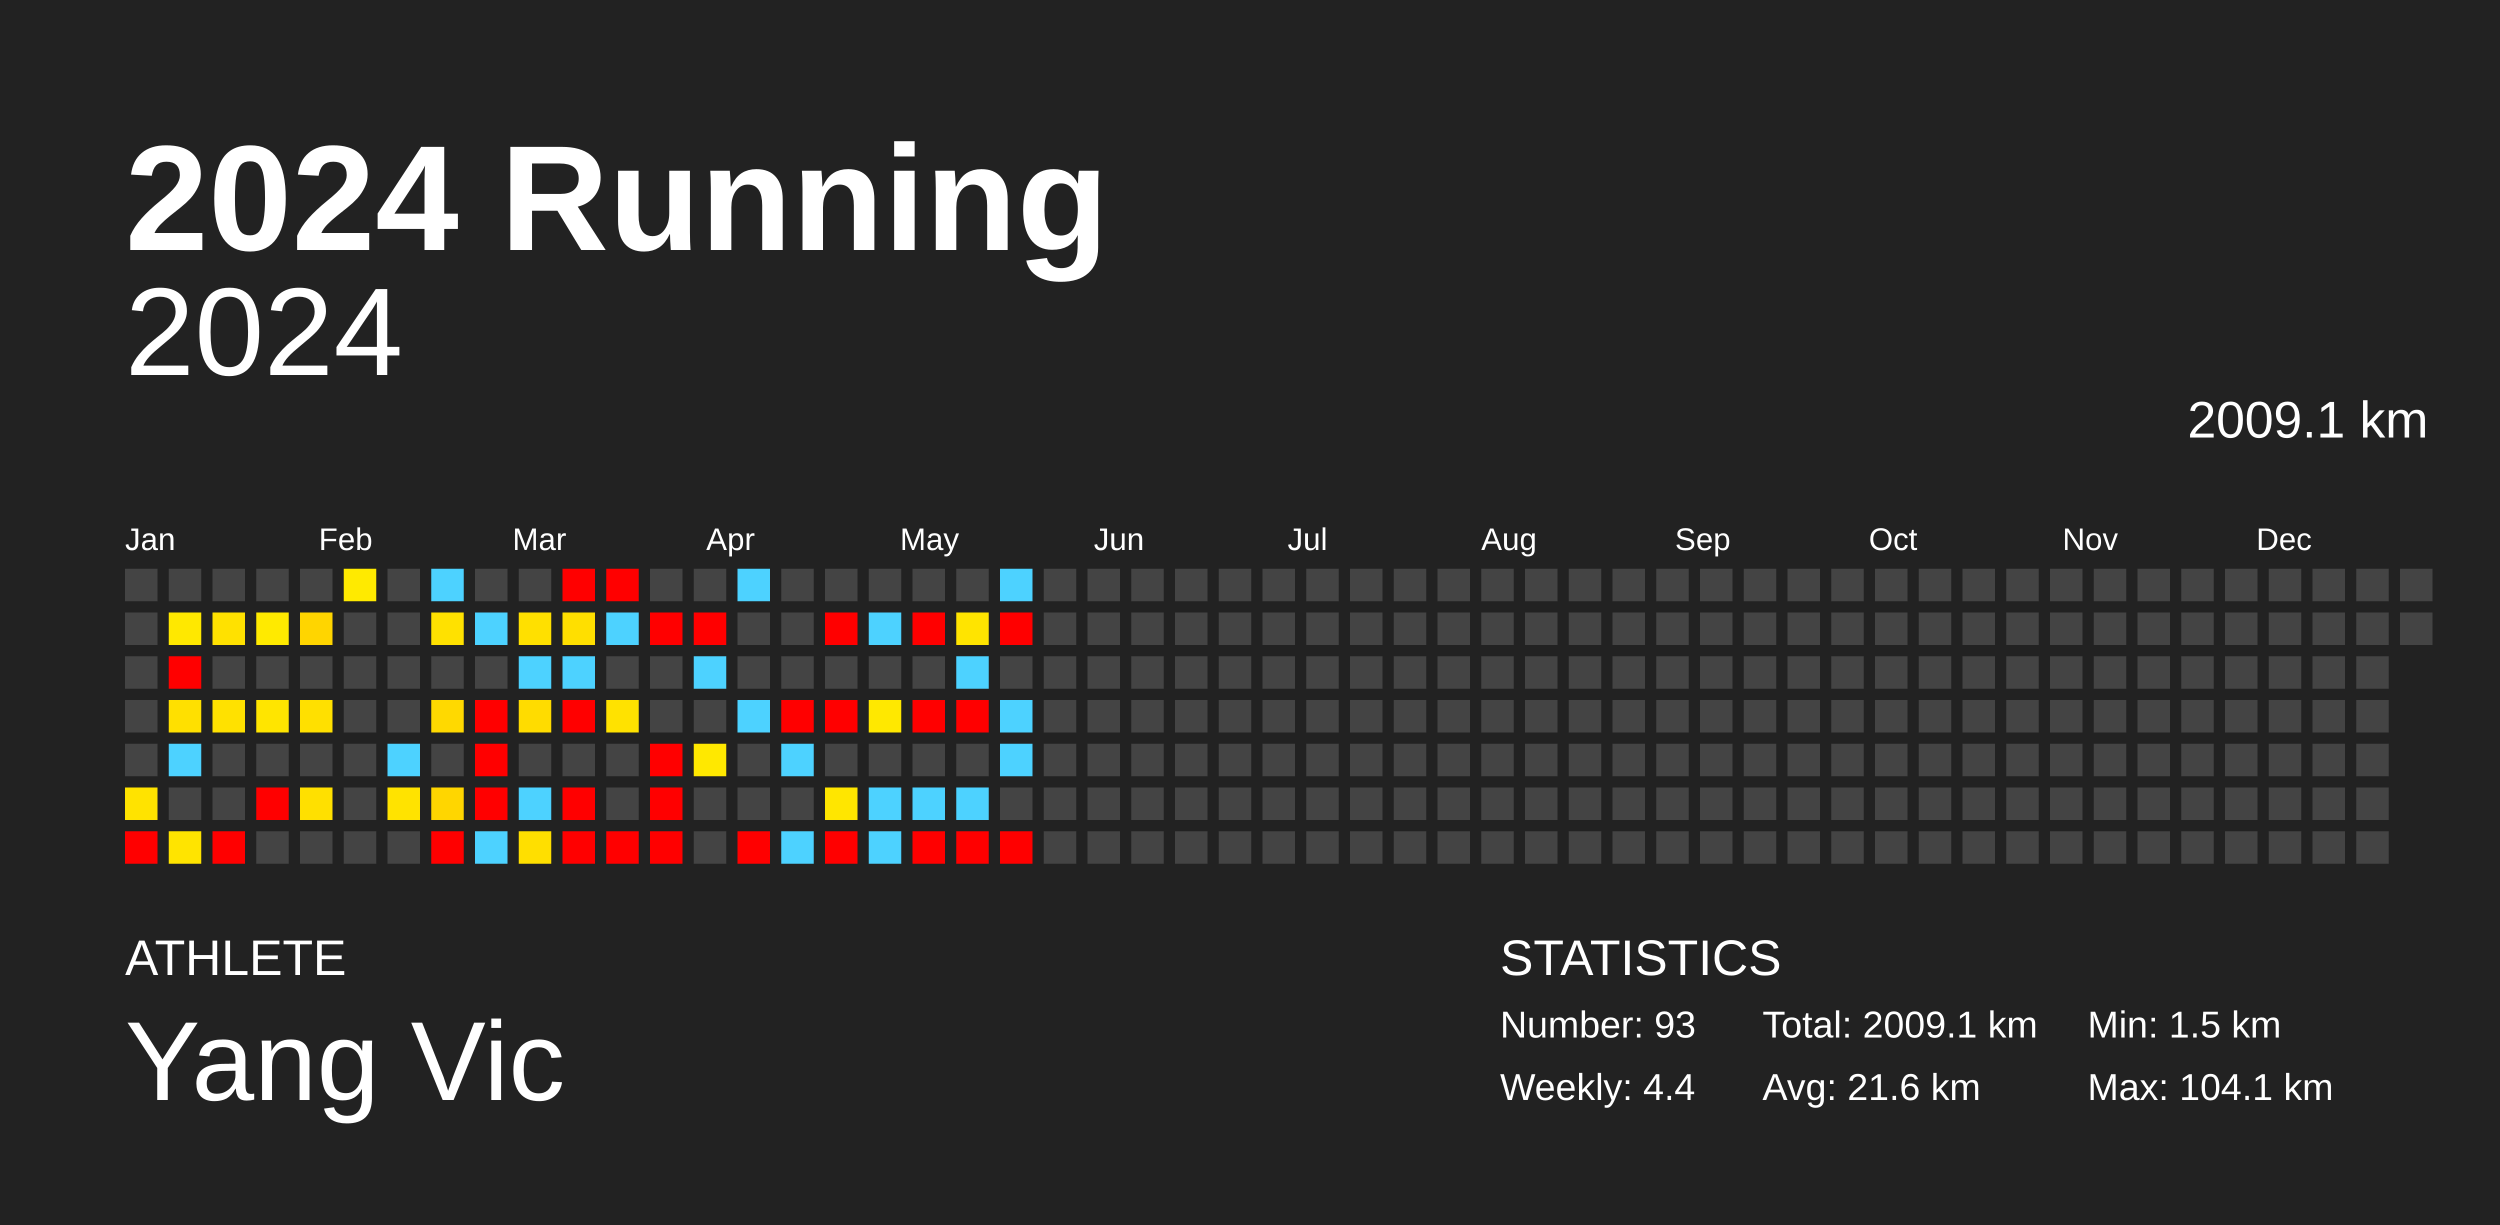
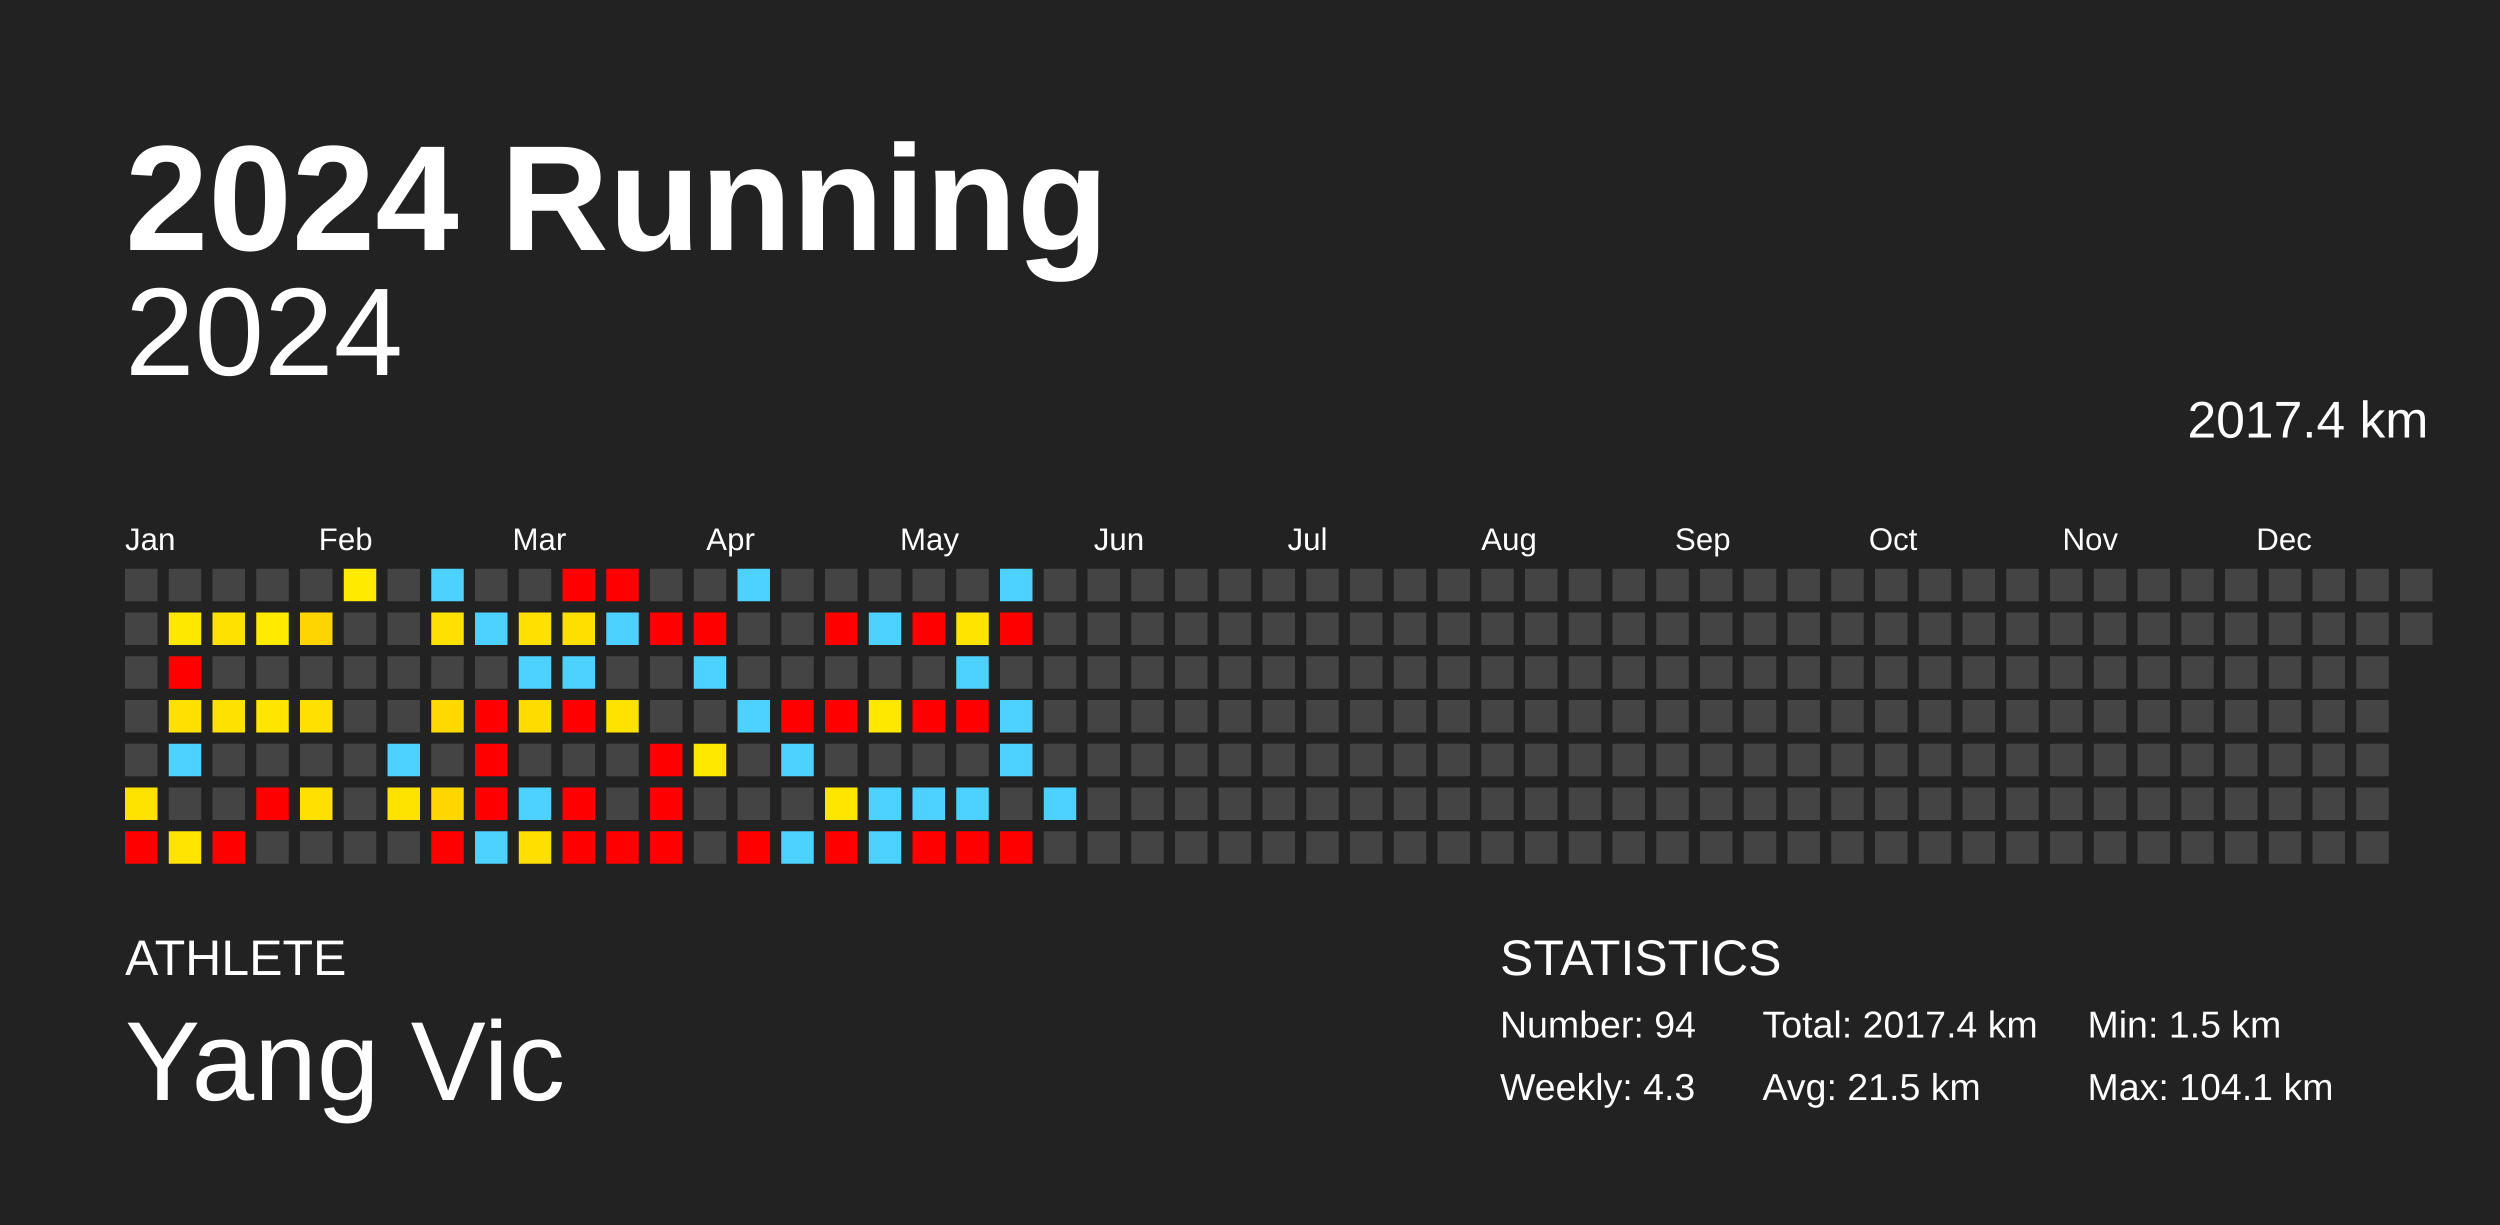
<svg xmlns="http://www.w3.org/2000/svg" baseProfile="full" height="98mm" version="1.1" viewBox="0,0,200,98" width="200mm">
  <defs />
  <rect fill="#222222" height="98" width="200" x="0" y="0" />
  <text fill="#FFFFFF" style="font-size:12px; font-family:Arial; font-weight:bold;" x="10" y="20">2024 Running</text>
  <text fill="#FFFFFF" style="font-size:4px; font-family:Arial" x="10" y="78">ATHLETE</text>
  <text fill="#FFFFFF" style="font-size:9px; font-family:Arial" x="10" y="88">Yang Vic</text>
  <text fill="#FFFFFF" style="font-size:4px; font-family:Arial" x="120" y="78">STATISTICS</text>
-   <text fill="#FFFFFF" style="font-size:3px; font-family:Arial" x="120" y="83">Number: 93</text>
-   <text fill="#FFFFFF" style="font-size:3px; font-family:Arial" x="120" y="88">Weekly: 4.4</text>
-   <text fill="#FFFFFF" style="font-size:3px; font-family:Arial" x="141" y="83">Total: 2009.1 km</text>
-   <text fill="#FFFFFF" style="font-size:3px; font-family:Arial" x="141" y="88">Avg: 21.6 km</text>
+   <text fill="#FFFFFF" style="font-size:3px; font-family:Arial" x="120" y="83">Number: 94</text>
+   <text fill="#FFFFFF" style="font-size:3px; font-family:Arial" x="120" y="88">Weekly: 4.3</text>
+   <text fill="#FFFFFF" style="font-size:3px; font-family:Arial" x="141" y="83">Total: 2017.4 km</text>
+   <text fill="#FFFFFF" style="font-size:3px; font-family:Arial" x="141" y="88">Avg: 21.5 km</text>
  <text fill="#FFFFFF" style="font-size:3px; font-family:Arial" x="167" y="83">Min: 1.5 km</text>
  <text fill="#FFFFFF" style="font-size:3px; font-family:Arial" x="167" y="88">Max: 104.1 km</text>
  <text alignment-baseline="hanging" fill="#FFFFFF" style="font-size:10.0px; font-family:Arial;" x="10" y="30">2024</text>
-   <text alignment-baseline="hanging" fill="#FFFFFF" style="font-size:4.125px; font-family:Arial;" x="175" y="35">2009.1 km</text>
+   <text alignment-baseline="hanging" fill="#FFFFFF" style="font-size:4.125px; font-family:Arial;" x="175" y="35">2017.4 km</text>
  <text fill="#FFFFFF" style="font-size:2.5px; font-family:Arial" x="10.0" y="44">Jan</text>
  <text fill="#FFFFFF" style="font-size:2.5px; font-family:Arial" x="25.5" y="44">Feb</text>
  <text fill="#FFFFFF" style="font-size:2.5px; font-family:Arial" x="41.0" y="44">Mar</text>
  <text fill="#FFFFFF" style="font-size:2.5px; font-family:Arial" x="56.5" y="44">Apr</text>
  <text fill="#FFFFFF" style="font-size:2.5px; font-family:Arial" x="72.0" y="44">May</text>
  <text fill="#FFFFFF" style="font-size:2.5px; font-family:Arial" x="87.5" y="44">Jun</text>
  <text fill="#FFFFFF" style="font-size:2.5px; font-family:Arial" x="103.0" y="44">Jul</text>
  <text fill="#FFFFFF" style="font-size:2.5px; font-family:Arial" x="118.5" y="44">Aug</text>
  <text fill="#FFFFFF" style="font-size:2.5px; font-family:Arial" x="134.0" y="44">Sep</text>
  <text fill="#FFFFFF" style="font-size:2.5px; font-family:Arial" x="149.5" y="44">Oct</text>
  <text fill="#FFFFFF" style="font-size:2.5px; font-family:Arial" x="165.0" y="44">Nov</text>
  <text fill="#FFFFFF" style="font-size:2.5px; font-family:Arial" x="180.5" y="44">Dec</text>
  <rect fill="#444444" height="2.6" width="2.6" x="10.0" y="45.5" />
  <rect fill="#444444" height="2.6" width="2.6" x="10.0" y="49.0" />
  <rect fill="#444444" height="2.6" width="2.6" x="10.0" y="52.5" />
  <rect fill="#444444" height="2.6" width="2.6" x="10.0" y="56.0" />
  <rect fill="#444444" height="2.6" width="2.6" x="10.0" y="59.5" />
  <rect fill="#ffe300" height="2.6" width="2.6" x="10.0" y="63.0" />
  <rect fill="red" height="2.6" width="2.6" x="10.0" y="66.5" />
  <rect fill="#444444" height="2.6" width="2.6" x="13.5" y="45.5" />
  <rect fill="#ffe800" height="2.6" width="2.6" x="13.5" y="49.0" />
  <rect fill="red" height="2.6" width="2.6" x="13.5" y="52.5" />
  <rect fill="#ffe000" height="2.6" width="2.6" x="13.5" y="56.0" />
  <rect fill="#4dd2ff" height="2.6" width="2.6" x="13.5" y="59.5" />
  <rect fill="#444444" height="2.6" width="2.6" x="13.5" y="63.0" />
  <rect fill="#ffe400" height="2.6" width="2.6" x="13.5" y="66.5" />
  <rect fill="#444444" height="2.6" width="2.6" x="17.0" y="45.5" />
  <rect fill="#ffe100" height="2.6" width="2.6" x="17.0" y="49.0" />
  <rect fill="#444444" height="2.6" width="2.6" x="17.0" y="52.5" />
  <rect fill="#ffe100" height="2.6" width="2.6" x="17.0" y="56.0" />
  <rect fill="#444444" height="2.6" width="2.6" x="17.0" y="59.5" />
  <rect fill="#444444" height="2.6" width="2.6" x="17.0" y="63.0" />
  <rect fill="red" height="2.6" width="2.6" x="17.0" y="66.5" />
  <rect fill="#444444" height="2.6" width="2.6" x="20.5" y="45.5" />
  <rect fill="#ffea00" height="2.6" width="2.6" x="20.5" y="49.0" />
  <rect fill="#444444" height="2.6" width="2.6" x="20.5" y="52.5" />
  <rect fill="#ffe500" height="2.6" width="2.6" x="20.5" y="56.0" />
  <rect fill="#444444" height="2.6" width="2.6" x="20.5" y="59.5" />
  <rect fill="red" height="2.6" width="2.6" x="20.5" y="63.0" />
  <rect fill="#444444" height="2.6" width="2.6" x="20.5" y="66.5" />
  <rect fill="#444444" height="2.6" width="2.6" x="24.0" y="45.5" />
  <rect fill="#ffd500" height="2.6" width="2.6" x="24.0" y="49.0" />
  <rect fill="#444444" height="2.6" width="2.6" x="24.0" y="52.5" />
  <rect fill="#ffe000" height="2.6" width="2.6" x="24.0" y="56.0" />
  <rect fill="#444444" height="2.6" width="2.6" x="24.0" y="59.5" />
  <rect fill="#ffe000" height="2.6" width="2.6" x="24.0" y="63.0" />
  <rect fill="#444444" height="2.6" width="2.6" x="24.0" y="66.5" />
  <rect fill="#ffea00" height="2.6" width="2.6" x="27.5" y="45.5" />
  <rect fill="#444444" height="2.6" width="2.6" x="27.5" y="49.0" />
  <rect fill="#444444" height="2.6" width="2.6" x="27.5" y="52.5" />
  <rect fill="#444444" height="2.6" width="2.6" x="27.5" y="56.0" />
  <rect fill="#444444" height="2.6" width="2.6" x="27.5" y="59.5" />
  <rect fill="#444444" height="2.6" width="2.6" x="27.5" y="63.0" />
  <rect fill="#444444" height="2.6" width="2.6" x="27.5" y="66.5" />
  <rect fill="#444444" height="2.6" width="2.6" x="31.0" y="45.5" />
  <rect fill="#444444" height="2.6" width="2.6" x="31.0" y="49.0" />
  <rect fill="#444444" height="2.6" width="2.6" x="31.0" y="52.5" />
  <rect fill="#444444" height="2.6" width="2.6" x="31.0" y="56.0" />
  <rect fill="#4dd2ff" height="2.6" width="2.6" x="31.0" y="59.5" />
  <rect fill="#ffe300" height="2.6" width="2.6" x="31.0" y="63.0" />
  <rect fill="#444444" height="2.6" width="2.6" x="31.0" y="66.5" />
  <rect fill="#4dd2ff" height="2.6" width="2.6" x="34.5" y="45.5" />
  <rect fill="#ffe100" height="2.6" width="2.6" x="34.5" y="49.0" />
  <rect fill="#444444" height="2.6" width="2.6" x="34.5" y="52.5" />
  <rect fill="#ffd900" height="2.6" width="2.6" x="34.5" y="56.0" />
  <rect fill="#444444" height="2.6" width="2.6" x="34.5" y="59.5" />
  <rect fill="#ffd600" height="2.6" width="2.6" x="34.5" y="63.0" />
  <rect fill="red" height="2.6" width="2.6" x="34.5" y="66.5" />
  <rect fill="#444444" height="2.6" width="2.6" x="38.0" y="45.5" />
  <rect fill="#4dd2ff" height="2.6" width="2.6" x="38.0" y="49.0" />
  <rect fill="#444444" height="2.6" width="2.6" x="38.0" y="52.5" />
  <rect fill="red" height="2.6" width="2.6" x="38.0" y="56.0" />
  <rect fill="red" height="2.6" width="2.6" x="38.0" y="59.5" />
  <rect fill="red" height="2.6" width="2.6" x="38.0" y="63.0" />
  <rect fill="#4dd2ff" height="2.6" width="2.6" x="38.0" y="66.5" />
  <rect fill="#444444" height="2.6" width="2.6" x="41.5" y="45.5" />
  <rect fill="#ffe000" height="2.6" width="2.6" x="41.5" y="49.0" />
  <rect fill="#4dd2ff" height="2.6" width="2.6" x="41.5" y="52.5" />
  <rect fill="#ffdc00" height="2.6" width="2.6" x="41.5" y="56.0" />
  <rect fill="#444444" height="2.6" width="2.6" x="41.5" y="59.5" />
  <rect fill="#4dd2ff" height="2.6" width="2.6" x="41.5" y="63.0" />
  <rect fill="#ffdf00" height="2.6" width="2.6" x="41.5" y="66.5" />
  <rect fill="red" height="2.6" width="2.6" x="45.0" y="45.5" />
  <rect fill="#ffdf00" height="2.6" width="2.6" x="45.0" y="49.0" />
  <rect fill="#4dd2ff" height="2.6" width="2.6" x="45.0" y="52.5" />
  <rect fill="red" height="2.6" width="2.6" x="45.0" y="56.0" />
  <rect fill="#444444" height="2.6" width="2.6" x="45.0" y="59.5" />
  <rect fill="red" height="2.6" width="2.6" x="45.0" y="63.0" />
  <rect fill="red" height="2.6" width="2.6" x="45.0" y="66.5" />
  <rect fill="red" height="2.6" width="2.6" x="48.5" y="45.5" />
  <rect fill="#4dd2ff" height="2.6" width="2.6" x="48.5" y="49.0" />
  <rect fill="#444444" height="2.6" width="2.6" x="48.5" y="52.5" />
  <rect fill="#ffe200" height="2.6" width="2.6" x="48.5" y="56.0" />
  <rect fill="#444444" height="2.6" width="2.6" x="48.5" y="59.5" />
  <rect fill="#444444" height="2.6" width="2.6" x="48.5" y="63.0" />
  <rect fill="red" height="2.6" width="2.6" x="48.5" y="66.5" />
  <rect fill="#444444" height="2.6" width="2.6" x="52.0" y="45.5" />
  <rect fill="red" height="2.6" width="2.6" x="52.0" y="49.0" />
  <rect fill="#444444" height="2.6" width="2.6" x="52.0" y="52.5" />
  <rect fill="#444444" height="2.6" width="2.6" x="52.0" y="56.0" />
  <rect fill="red" height="2.6" width="2.6" x="52.0" y="59.5" />
  <rect fill="red" height="2.6" width="2.6" x="52.0" y="63.0" />
  <rect fill="red" height="2.6" width="2.6" x="52.0" y="66.5" />
  <rect fill="#444444" height="2.6" width="2.6" x="55.5" y="45.5" />
  <rect fill="red" height="2.6" width="2.6" x="55.5" y="49.0" />
  <rect fill="#4dd2ff" height="2.6" width="2.6" x="55.5" y="52.5" />
  <rect fill="#444444" height="2.6" width="2.6" x="55.5" y="56.0" />
  <rect fill="#ffe800" height="2.6" width="2.6" x="55.5" y="59.5" />
  <rect fill="#444444" height="2.6" width="2.6" x="55.5" y="63.0" />
  <rect fill="#444444" height="2.6" width="2.6" x="55.5" y="66.5" />
  <rect fill="#4dd2ff" height="2.6" width="2.6" x="59.0" y="45.5" />
  <rect fill="#444444" height="2.6" width="2.6" x="59.0" y="49.0" />
  <rect fill="#444444" height="2.6" width="2.6" x="59.0" y="52.5" />
  <rect fill="#4dd2ff" height="2.6" width="2.6" x="59.0" y="56.0" />
  <rect fill="#444444" height="2.6" width="2.6" x="59.0" y="59.5" />
  <rect fill="#444444" height="2.6" width="2.6" x="59.0" y="63.0" />
  <rect fill="red" height="2.6" width="2.6" x="59.0" y="66.5" />
  <rect fill="#444444" height="2.6" width="2.6" x="62.5" y="45.5" />
  <rect fill="#444444" height="2.6" width="2.6" x="62.5" y="49.0" />
  <rect fill="#444444" height="2.6" width="2.6" x="62.5" y="52.5" />
  <rect fill="red" height="2.6" width="2.6" x="62.5" y="56.0" />
  <rect fill="#4dd2ff" height="2.6" width="2.6" x="62.5" y="59.5" />
  <rect fill="#444444" height="2.6" width="2.6" x="62.5" y="63.0" />
  <rect fill="#4dd2ff" height="2.6" width="2.6" x="62.5" y="66.5" />
  <rect fill="#444444" height="2.6" width="2.6" x="66.0" y="45.5" />
  <rect fill="red" height="2.6" width="2.6" x="66.0" y="49.0" />
  <rect fill="#444444" height="2.6" width="2.6" x="66.0" y="52.5" />
  <rect fill="red" height="2.6" width="2.6" x="66.0" y="56.0" />
  <rect fill="#444444" height="2.6" width="2.6" x="66.0" y="59.5" />
  <rect fill="#ffe600" height="2.6" width="2.6" x="66.0" y="63.0" />
  <rect fill="red" height="2.6" width="2.6" x="66.0" y="66.5" />
  <rect fill="#444444" height="2.6" width="2.6" x="69.5" y="45.5" />
  <rect fill="#4dd2ff" height="2.6" width="2.6" x="69.5" y="49.0" />
  <rect fill="#444444" height="2.6" width="2.6" x="69.5" y="52.5" />
  <rect fill="#ffe800" height="2.6" width="2.6" x="69.5" y="56.0" />
  <rect fill="#444444" height="2.6" width="2.6" x="69.5" y="59.5" />
  <rect fill="#4dd2ff" height="2.6" width="2.6" x="69.5" y="63.0" />
  <rect fill="#4dd2ff" height="2.6" width="2.6" x="69.5" y="66.5" />
  <rect fill="#444444" height="2.6" width="2.6" x="73.0" y="45.5" />
  <rect fill="red" height="2.6" width="2.6" x="73.0" y="49.0" />
  <rect fill="#444444" height="2.6" width="2.6" x="73.0" y="52.5" />
  <rect fill="red" height="2.6" width="2.6" x="73.0" y="56.0" />
  <rect fill="#444444" height="2.6" width="2.6" x="73.0" y="59.5" />
  <rect fill="#4dd2ff" height="2.6" width="2.6" x="73.0" y="63.0" />
  <rect fill="red" height="2.6" width="2.6" x="73.0" y="66.5" />
  <rect fill="#444444" height="2.6" width="2.6" x="76.5" y="45.5" />
  <rect fill="#ffe400" height="2.6" width="2.6" x="76.5" y="49.0" />
  <rect fill="#4dd2ff" height="2.6" width="2.6" x="76.5" y="52.5" />
  <rect fill="red" height="2.6" width="2.6" x="76.5" y="56.0" />
  <rect fill="#444444" height="2.6" width="2.6" x="76.5" y="59.5" />
  <rect fill="#4dd2ff" height="2.6" width="2.6" x="76.5" y="63.0" />
  <rect fill="red" height="2.6" width="2.6" x="76.5" y="66.5" />
  <rect fill="#4dd2ff" height="2.6" width="2.6" x="80.0" y="45.5" />
  <rect fill="red" height="2.6" width="2.6" x="80.0" y="49.0" />
  <rect fill="#444444" height="2.6" width="2.6" x="80.0" y="52.5" />
  <rect fill="#4dd2ff" height="2.6" width="2.6" x="80.0" y="56.0" />
  <rect fill="#4dd2ff" height="2.6" width="2.6" x="80.0" y="59.5" />
  <rect fill="#444444" height="2.6" width="2.6" x="80.0" y="63.0" />
  <rect fill="red" height="2.6" width="2.6" x="80.0" y="66.5" />
  <rect fill="#444444" height="2.6" width="2.6" x="83.5" y="45.5" />
  <rect fill="#444444" height="2.6" width="2.6" x="83.5" y="49.0" />
  <rect fill="#444444" height="2.6" width="2.6" x="83.5" y="52.5" />
  <rect fill="#444444" height="2.6" width="2.6" x="83.5" y="56.0" />
  <rect fill="#444444" height="2.6" width="2.6" x="83.5" y="59.5" />
-   <rect fill="#444444" height="2.6" width="2.6" x="83.5" y="63.0" />
+   <rect fill="#4dd2ff" height="2.6" width="2.6" x="83.5" y="63.0" />
  <rect fill="#444444" height="2.6" width="2.6" x="83.5" y="66.5" />
  <rect fill="#444444" height="2.6" width="2.6" x="87.0" y="45.5" />
  <rect fill="#444444" height="2.6" width="2.6" x="87.0" y="49.0" />
  <rect fill="#444444" height="2.6" width="2.6" x="87.0" y="52.5" />
  <rect fill="#444444" height="2.6" width="2.6" x="87.0" y="56.0" />
  <rect fill="#444444" height="2.6" width="2.6" x="87.0" y="59.5" />
  <rect fill="#444444" height="2.6" width="2.6" x="87.0" y="63.0" />
  <rect fill="#444444" height="2.6" width="2.6" x="87.0" y="66.5" />
  <rect fill="#444444" height="2.6" width="2.6" x="90.5" y="45.5" />
  <rect fill="#444444" height="2.6" width="2.6" x="90.5" y="49.0" />
  <rect fill="#444444" height="2.6" width="2.6" x="90.5" y="52.5" />
  <rect fill="#444444" height="2.6" width="2.6" x="90.5" y="56.0" />
  <rect fill="#444444" height="2.6" width="2.6" x="90.5" y="59.5" />
  <rect fill="#444444" height="2.6" width="2.6" x="90.5" y="63.0" />
  <rect fill="#444444" height="2.6" width="2.6" x="90.5" y="66.5" />
  <rect fill="#444444" height="2.6" width="2.6" x="94.0" y="45.5" />
  <rect fill="#444444" height="2.6" width="2.6" x="94.0" y="49.0" />
  <rect fill="#444444" height="2.6" width="2.6" x="94.0" y="52.5" />
  <rect fill="#444444" height="2.6" width="2.6" x="94.0" y="56.0" />
  <rect fill="#444444" height="2.6" width="2.6" x="94.0" y="59.5" />
  <rect fill="#444444" height="2.6" width="2.6" x="94.0" y="63.0" />
  <rect fill="#444444" height="2.6" width="2.6" x="94.0" y="66.5" />
  <rect fill="#444444" height="2.6" width="2.6" x="97.5" y="45.5" />
  <rect fill="#444444" height="2.6" width="2.6" x="97.5" y="49.0" />
  <rect fill="#444444" height="2.6" width="2.6" x="97.5" y="52.5" />
  <rect fill="#444444" height="2.6" width="2.6" x="97.5" y="56.0" />
  <rect fill="#444444" height="2.6" width="2.6" x="97.5" y="59.5" />
  <rect fill="#444444" height="2.6" width="2.6" x="97.5" y="63.0" />
  <rect fill="#444444" height="2.6" width="2.6" x="97.5" y="66.5" />
  <rect fill="#444444" height="2.6" width="2.6" x="101.0" y="45.5" />
  <rect fill="#444444" height="2.6" width="2.6" x="101.0" y="49.0" />
  <rect fill="#444444" height="2.6" width="2.6" x="101.0" y="52.5" />
  <rect fill="#444444" height="2.6" width="2.6" x="101.0" y="56.0" />
  <rect fill="#444444" height="2.6" width="2.6" x="101.0" y="59.5" />
  <rect fill="#444444" height="2.6" width="2.6" x="101.0" y="63.0" />
  <rect fill="#444444" height="2.6" width="2.6" x="101.0" y="66.5" />
  <rect fill="#444444" height="2.6" width="2.6" x="104.5" y="45.5" />
  <rect fill="#444444" height="2.6" width="2.6" x="104.5" y="49.0" />
  <rect fill="#444444" height="2.6" width="2.6" x="104.5" y="52.5" />
  <rect fill="#444444" height="2.6" width="2.6" x="104.5" y="56.0" />
  <rect fill="#444444" height="2.6" width="2.6" x="104.5" y="59.5" />
  <rect fill="#444444" height="2.6" width="2.6" x="104.5" y="63.0" />
  <rect fill="#444444" height="2.6" width="2.6" x="104.5" y="66.5" />
  <rect fill="#444444" height="2.6" width="2.6" x="108.0" y="45.5" />
  <rect fill="#444444" height="2.6" width="2.6" x="108.0" y="49.0" />
  <rect fill="#444444" height="2.6" width="2.6" x="108.0" y="52.5" />
  <rect fill="#444444" height="2.6" width="2.6" x="108.0" y="56.0" />
  <rect fill="#444444" height="2.6" width="2.6" x="108.0" y="59.5" />
  <rect fill="#444444" height="2.6" width="2.6" x="108.0" y="63.0" />
  <rect fill="#444444" height="2.6" width="2.6" x="108.0" y="66.5" />
  <rect fill="#444444" height="2.6" width="2.6" x="111.5" y="45.5" />
  <rect fill="#444444" height="2.6" width="2.6" x="111.5" y="49.0" />
  <rect fill="#444444" height="2.6" width="2.6" x="111.5" y="52.5" />
  <rect fill="#444444" height="2.6" width="2.6" x="111.5" y="56.0" />
  <rect fill="#444444" height="2.6" width="2.6" x="111.5" y="59.5" />
  <rect fill="#444444" height="2.6" width="2.6" x="111.5" y="63.0" />
  <rect fill="#444444" height="2.6" width="2.6" x="111.5" y="66.5" />
  <rect fill="#444444" height="2.6" width="2.6" x="115.0" y="45.5" />
  <rect fill="#444444" height="2.6" width="2.6" x="115.0" y="49.0" />
  <rect fill="#444444" height="2.6" width="2.6" x="115.0" y="52.5" />
  <rect fill="#444444" height="2.6" width="2.6" x="115.0" y="56.0" />
  <rect fill="#444444" height="2.6" width="2.6" x="115.0" y="59.5" />
  <rect fill="#444444" height="2.6" width="2.6" x="115.0" y="63.0" />
  <rect fill="#444444" height="2.6" width="2.6" x="115.0" y="66.5" />
  <rect fill="#444444" height="2.6" width="2.6" x="118.5" y="45.5" />
  <rect fill="#444444" height="2.6" width="2.6" x="118.5" y="49.0" />
  <rect fill="#444444" height="2.6" width="2.6" x="118.5" y="52.5" />
  <rect fill="#444444" height="2.6" width="2.6" x="118.5" y="56.0" />
  <rect fill="#444444" height="2.6" width="2.6" x="118.5" y="59.5" />
  <rect fill="#444444" height="2.6" width="2.6" x="118.5" y="63.0" />
  <rect fill="#444444" height="2.6" width="2.6" x="118.5" y="66.5" />
  <rect fill="#444444" height="2.6" width="2.6" x="122.0" y="45.5" />
  <rect fill="#444444" height="2.6" width="2.6" x="122.0" y="49.0" />
  <rect fill="#444444" height="2.6" width="2.6" x="122.0" y="52.5" />
  <rect fill="#444444" height="2.6" width="2.6" x="122.0" y="56.0" />
  <rect fill="#444444" height="2.6" width="2.6" x="122.0" y="59.5" />
  <rect fill="#444444" height="2.6" width="2.6" x="122.0" y="63.0" />
  <rect fill="#444444" height="2.6" width="2.6" x="122.0" y="66.5" />
  <rect fill="#444444" height="2.6" width="2.6" x="125.5" y="45.5" />
  <rect fill="#444444" height="2.6" width="2.6" x="125.5" y="49.0" />
  <rect fill="#444444" height="2.6" width="2.6" x="125.5" y="52.5" />
  <rect fill="#444444" height="2.6" width="2.6" x="125.5" y="56.0" />
  <rect fill="#444444" height="2.6" width="2.6" x="125.5" y="59.5" />
  <rect fill="#444444" height="2.6" width="2.6" x="125.5" y="63.0" />
  <rect fill="#444444" height="2.6" width="2.6" x="125.5" y="66.5" />
  <rect fill="#444444" height="2.6" width="2.6" x="129.0" y="45.5" />
  <rect fill="#444444" height="2.6" width="2.6" x="129.0" y="49.0" />
  <rect fill="#444444" height="2.6" width="2.6" x="129.0" y="52.5" />
  <rect fill="#444444" height="2.6" width="2.6" x="129.0" y="56.0" />
  <rect fill="#444444" height="2.6" width="2.6" x="129.0" y="59.5" />
  <rect fill="#444444" height="2.6" width="2.6" x="129.0" y="63.0" />
  <rect fill="#444444" height="2.6" width="2.6" x="129.0" y="66.5" />
  <rect fill="#444444" height="2.6" width="2.6" x="132.5" y="45.5" />
  <rect fill="#444444" height="2.6" width="2.6" x="132.5" y="49.0" />
  <rect fill="#444444" height="2.6" width="2.6" x="132.5" y="52.5" />
  <rect fill="#444444" height="2.6" width="2.6" x="132.5" y="56.0" />
  <rect fill="#444444" height="2.6" width="2.6" x="132.5" y="59.5" />
  <rect fill="#444444" height="2.6" width="2.6" x="132.5" y="63.0" />
  <rect fill="#444444" height="2.6" width="2.6" x="132.5" y="66.5" />
  <rect fill="#444444" height="2.6" width="2.6" x="136.0" y="45.5" />
  <rect fill="#444444" height="2.6" width="2.6" x="136.0" y="49.0" />
  <rect fill="#444444" height="2.6" width="2.6" x="136.0" y="52.5" />
  <rect fill="#444444" height="2.6" width="2.6" x="136.0" y="56.0" />
  <rect fill="#444444" height="2.6" width="2.6" x="136.0" y="59.5" />
  <rect fill="#444444" height="2.6" width="2.6" x="136.0" y="63.0" />
  <rect fill="#444444" height="2.6" width="2.6" x="136.0" y="66.5" />
  <rect fill="#444444" height="2.6" width="2.6" x="139.5" y="45.5" />
  <rect fill="#444444" height="2.6" width="2.6" x="139.5" y="49.0" />
  <rect fill="#444444" height="2.6" width="2.6" x="139.5" y="52.5" />
  <rect fill="#444444" height="2.6" width="2.6" x="139.5" y="56.0" />
  <rect fill="#444444" height="2.6" width="2.6" x="139.5" y="59.5" />
  <rect fill="#444444" height="2.6" width="2.6" x="139.5" y="63.0" />
  <rect fill="#444444" height="2.6" width="2.6" x="139.5" y="66.5" />
  <rect fill="#444444" height="2.6" width="2.6" x="143.0" y="45.5" />
  <rect fill="#444444" height="2.6" width="2.6" x="143.0" y="49.0" />
  <rect fill="#444444" height="2.6" width="2.6" x="143.0" y="52.5" />
  <rect fill="#444444" height="2.6" width="2.6" x="143.0" y="56.0" />
  <rect fill="#444444" height="2.6" width="2.6" x="143.0" y="59.5" />
  <rect fill="#444444" height="2.6" width="2.6" x="143.0" y="63.0" />
  <rect fill="#444444" height="2.6" width="2.6" x="143.0" y="66.5" />
  <rect fill="#444444" height="2.6" width="2.6" x="146.5" y="45.5" />
  <rect fill="#444444" height="2.6" width="2.6" x="146.5" y="49.0" />
  <rect fill="#444444" height="2.6" width="2.6" x="146.5" y="52.5" />
  <rect fill="#444444" height="2.6" width="2.6" x="146.5" y="56.0" />
  <rect fill="#444444" height="2.6" width="2.6" x="146.5" y="59.5" />
  <rect fill="#444444" height="2.6" width="2.6" x="146.5" y="63.0" />
  <rect fill="#444444" height="2.6" width="2.6" x="146.5" y="66.5" />
  <rect fill="#444444" height="2.6" width="2.6" x="150.0" y="45.5" />
  <rect fill="#444444" height="2.6" width="2.6" x="150.0" y="49.0" />
  <rect fill="#444444" height="2.6" width="2.6" x="150.0" y="52.5" />
  <rect fill="#444444" height="2.6" width="2.6" x="150.0" y="56.0" />
  <rect fill="#444444" height="2.6" width="2.6" x="150.0" y="59.5" />
  <rect fill="#444444" height="2.6" width="2.6" x="150.0" y="63.0" />
  <rect fill="#444444" height="2.6" width="2.6" x="150.0" y="66.5" />
  <rect fill="#444444" height="2.6" width="2.6" x="153.5" y="45.5" />
  <rect fill="#444444" height="2.6" width="2.6" x="153.5" y="49.0" />
  <rect fill="#444444" height="2.6" width="2.6" x="153.5" y="52.5" />
  <rect fill="#444444" height="2.6" width="2.6" x="153.5" y="56.0" />
  <rect fill="#444444" height="2.6" width="2.6" x="153.5" y="59.5" />
  <rect fill="#444444" height="2.6" width="2.6" x="153.5" y="63.0" />
  <rect fill="#444444" height="2.6" width="2.6" x="153.5" y="66.5" />
  <rect fill="#444444" height="2.6" width="2.6" x="157.0" y="45.5" />
  <rect fill="#444444" height="2.6" width="2.6" x="157.0" y="49.0" />
  <rect fill="#444444" height="2.6" width="2.6" x="157.0" y="52.5" />
  <rect fill="#444444" height="2.6" width="2.6" x="157.0" y="56.0" />
  <rect fill="#444444" height="2.6" width="2.6" x="157.0" y="59.5" />
  <rect fill="#444444" height="2.6" width="2.6" x="157.0" y="63.0" />
  <rect fill="#444444" height="2.6" width="2.6" x="157.0" y="66.5" />
  <rect fill="#444444" height="2.6" width="2.6" x="160.5" y="45.5" />
  <rect fill="#444444" height="2.6" width="2.6" x="160.5" y="49.0" />
  <rect fill="#444444" height="2.6" width="2.6" x="160.5" y="52.5" />
  <rect fill="#444444" height="2.6" width="2.6" x="160.5" y="56.0" />
  <rect fill="#444444" height="2.6" width="2.6" x="160.5" y="59.5" />
  <rect fill="#444444" height="2.6" width="2.6" x="160.5" y="63.0" />
  <rect fill="#444444" height="2.6" width="2.6" x="160.5" y="66.5" />
  <rect fill="#444444" height="2.6" width="2.6" x="164.0" y="45.5" />
  <rect fill="#444444" height="2.6" width="2.6" x="164.0" y="49.0" />
  <rect fill="#444444" height="2.6" width="2.6" x="164.0" y="52.5" />
  <rect fill="#444444" height="2.6" width="2.6" x="164.0" y="56.0" />
  <rect fill="#444444" height="2.6" width="2.6" x="164.0" y="59.5" />
  <rect fill="#444444" height="2.6" width="2.6" x="164.0" y="63.0" />
  <rect fill="#444444" height="2.6" width="2.6" x="164.0" y="66.5" />
  <rect fill="#444444" height="2.6" width="2.6" x="167.5" y="45.5" />
  <rect fill="#444444" height="2.6" width="2.6" x="167.5" y="49.0" />
  <rect fill="#444444" height="2.6" width="2.6" x="167.5" y="52.5" />
  <rect fill="#444444" height="2.6" width="2.6" x="167.5" y="56.0" />
  <rect fill="#444444" height="2.6" width="2.6" x="167.5" y="59.5" />
  <rect fill="#444444" height="2.6" width="2.6" x="167.5" y="63.0" />
  <rect fill="#444444" height="2.6" width="2.6" x="167.5" y="66.5" />
  <rect fill="#444444" height="2.6" width="2.6" x="171.0" y="45.5" />
  <rect fill="#444444" height="2.6" width="2.6" x="171.0" y="49.0" />
  <rect fill="#444444" height="2.6" width="2.6" x="171.0" y="52.5" />
  <rect fill="#444444" height="2.6" width="2.6" x="171.0" y="56.0" />
  <rect fill="#444444" height="2.6" width="2.6" x="171.0" y="59.5" />
  <rect fill="#444444" height="2.6" width="2.6" x="171.0" y="63.0" />
  <rect fill="#444444" height="2.6" width="2.6" x="171.0" y="66.5" />
  <rect fill="#444444" height="2.6" width="2.6" x="174.5" y="45.5" />
  <rect fill="#444444" height="2.6" width="2.6" x="174.5" y="49.0" />
  <rect fill="#444444" height="2.6" width="2.6" x="174.5" y="52.5" />
  <rect fill="#444444" height="2.6" width="2.6" x="174.5" y="56.0" />
  <rect fill="#444444" height="2.6" width="2.6" x="174.5" y="59.5" />
  <rect fill="#444444" height="2.6" width="2.6" x="174.5" y="63.0" />
  <rect fill="#444444" height="2.6" width="2.6" x="174.5" y="66.5" />
  <rect fill="#444444" height="2.6" width="2.6" x="178.0" y="45.5" />
  <rect fill="#444444" height="2.6" width="2.6" x="178.0" y="49.0" />
  <rect fill="#444444" height="2.6" width="2.6" x="178.0" y="52.5" />
  <rect fill="#444444" height="2.6" width="2.6" x="178.0" y="56.0" />
  <rect fill="#444444" height="2.6" width="2.6" x="178.0" y="59.5" />
  <rect fill="#444444" height="2.6" width="2.6" x="178.0" y="63.0" />
  <rect fill="#444444" height="2.6" width="2.6" x="178.0" y="66.5" />
  <rect fill="#444444" height="2.6" width="2.6" x="181.5" y="45.5" />
  <rect fill="#444444" height="2.6" width="2.6" x="181.5" y="49.0" />
  <rect fill="#444444" height="2.6" width="2.6" x="181.5" y="52.5" />
  <rect fill="#444444" height="2.6" width="2.6" x="181.5" y="56.0" />
  <rect fill="#444444" height="2.6" width="2.6" x="181.5" y="59.5" />
  <rect fill="#444444" height="2.6" width="2.6" x="181.5" y="63.0" />
  <rect fill="#444444" height="2.6" width="2.6" x="181.5" y="66.5" />
  <rect fill="#444444" height="2.6" width="2.6" x="185.0" y="45.5" />
  <rect fill="#444444" height="2.6" width="2.6" x="185.0" y="49.0" />
  <rect fill="#444444" height="2.6" width="2.6" x="185.0" y="52.5" />
  <rect fill="#444444" height="2.6" width="2.6" x="185.0" y="56.0" />
  <rect fill="#444444" height="2.6" width="2.6" x="185.0" y="59.5" />
  <rect fill="#444444" height="2.6" width="2.6" x="185.0" y="63.0" />
  <rect fill="#444444" height="2.6" width="2.6" x="185.0" y="66.5" />
  <rect fill="#444444" height="2.6" width="2.6" x="188.5" y="45.5" />
  <rect fill="#444444" height="2.6" width="2.6" x="188.5" y="49.0" />
  <rect fill="#444444" height="2.6" width="2.6" x="188.5" y="52.5" />
  <rect fill="#444444" height="2.6" width="2.6" x="188.5" y="56.0" />
  <rect fill="#444444" height="2.6" width="2.6" x="188.5" y="59.5" />
  <rect fill="#444444" height="2.6" width="2.6" x="188.5" y="63.0" />
  <rect fill="#444444" height="2.6" width="2.6" x="188.5" y="66.5" />
  <rect fill="#444444" height="2.6" width="2.6" x="192.0" y="45.5" />
  <rect fill="#444444" height="2.6" width="2.6" x="192.0" y="49.0" />
</svg>
